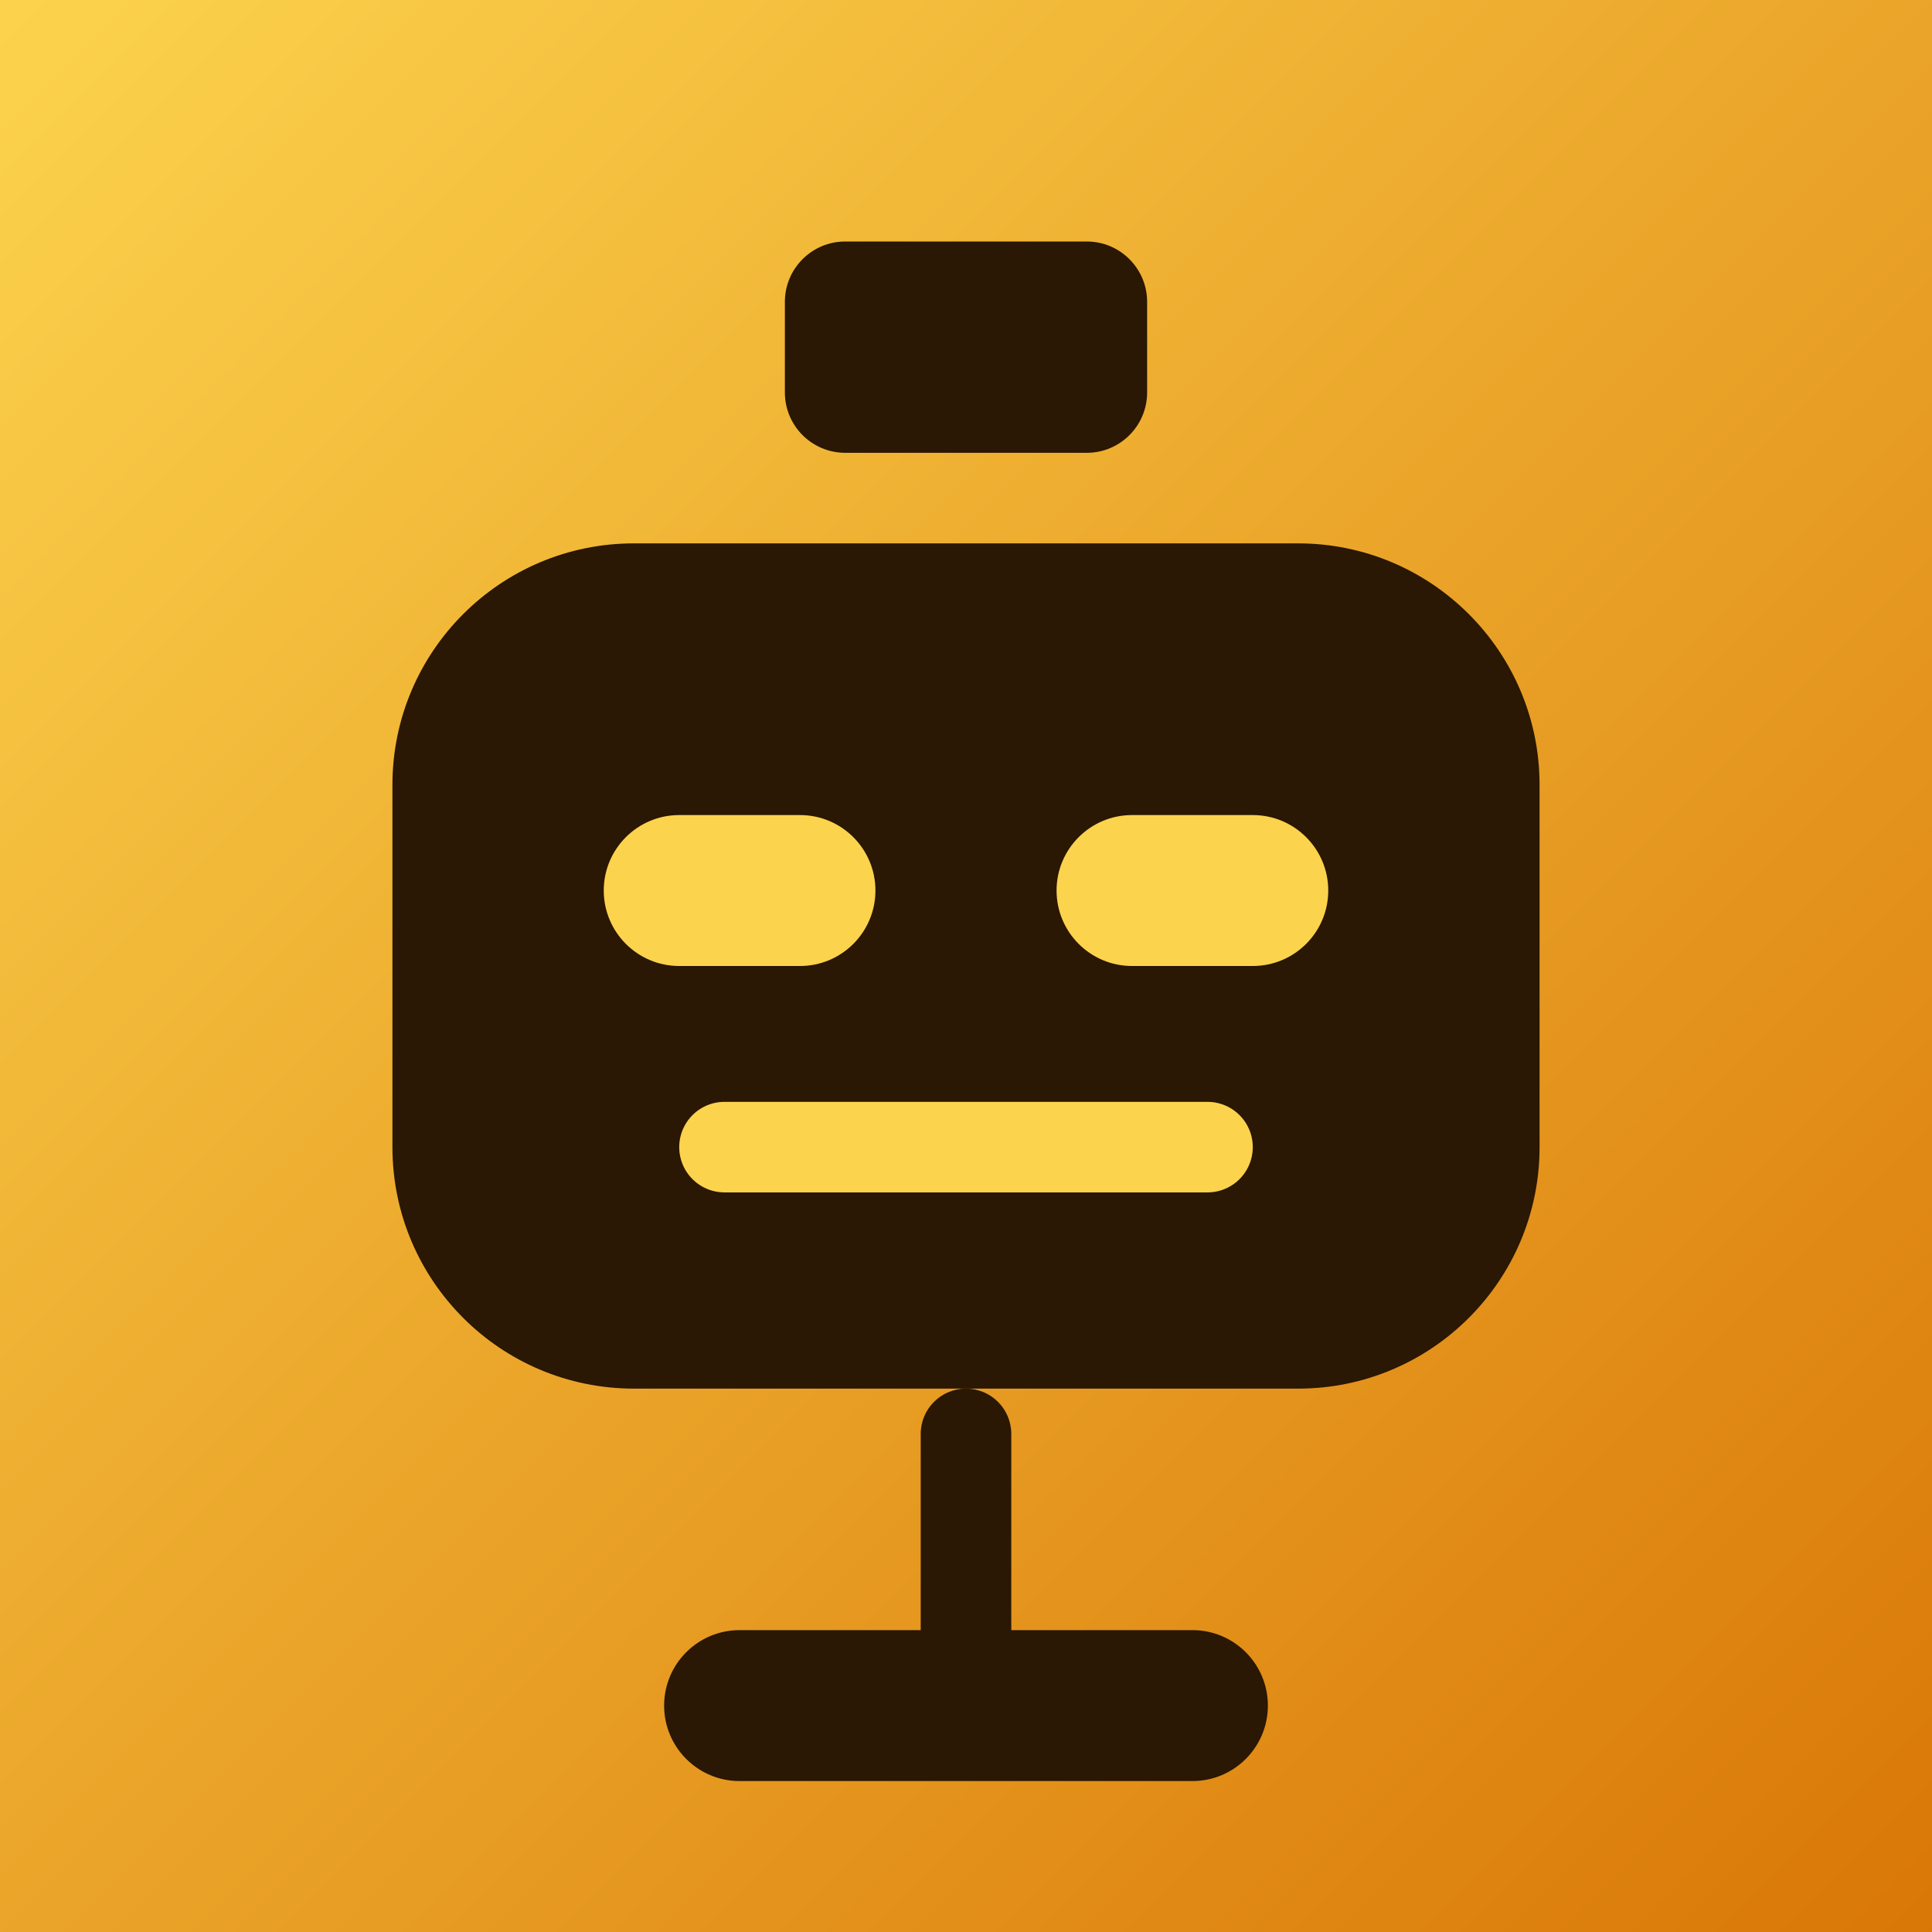
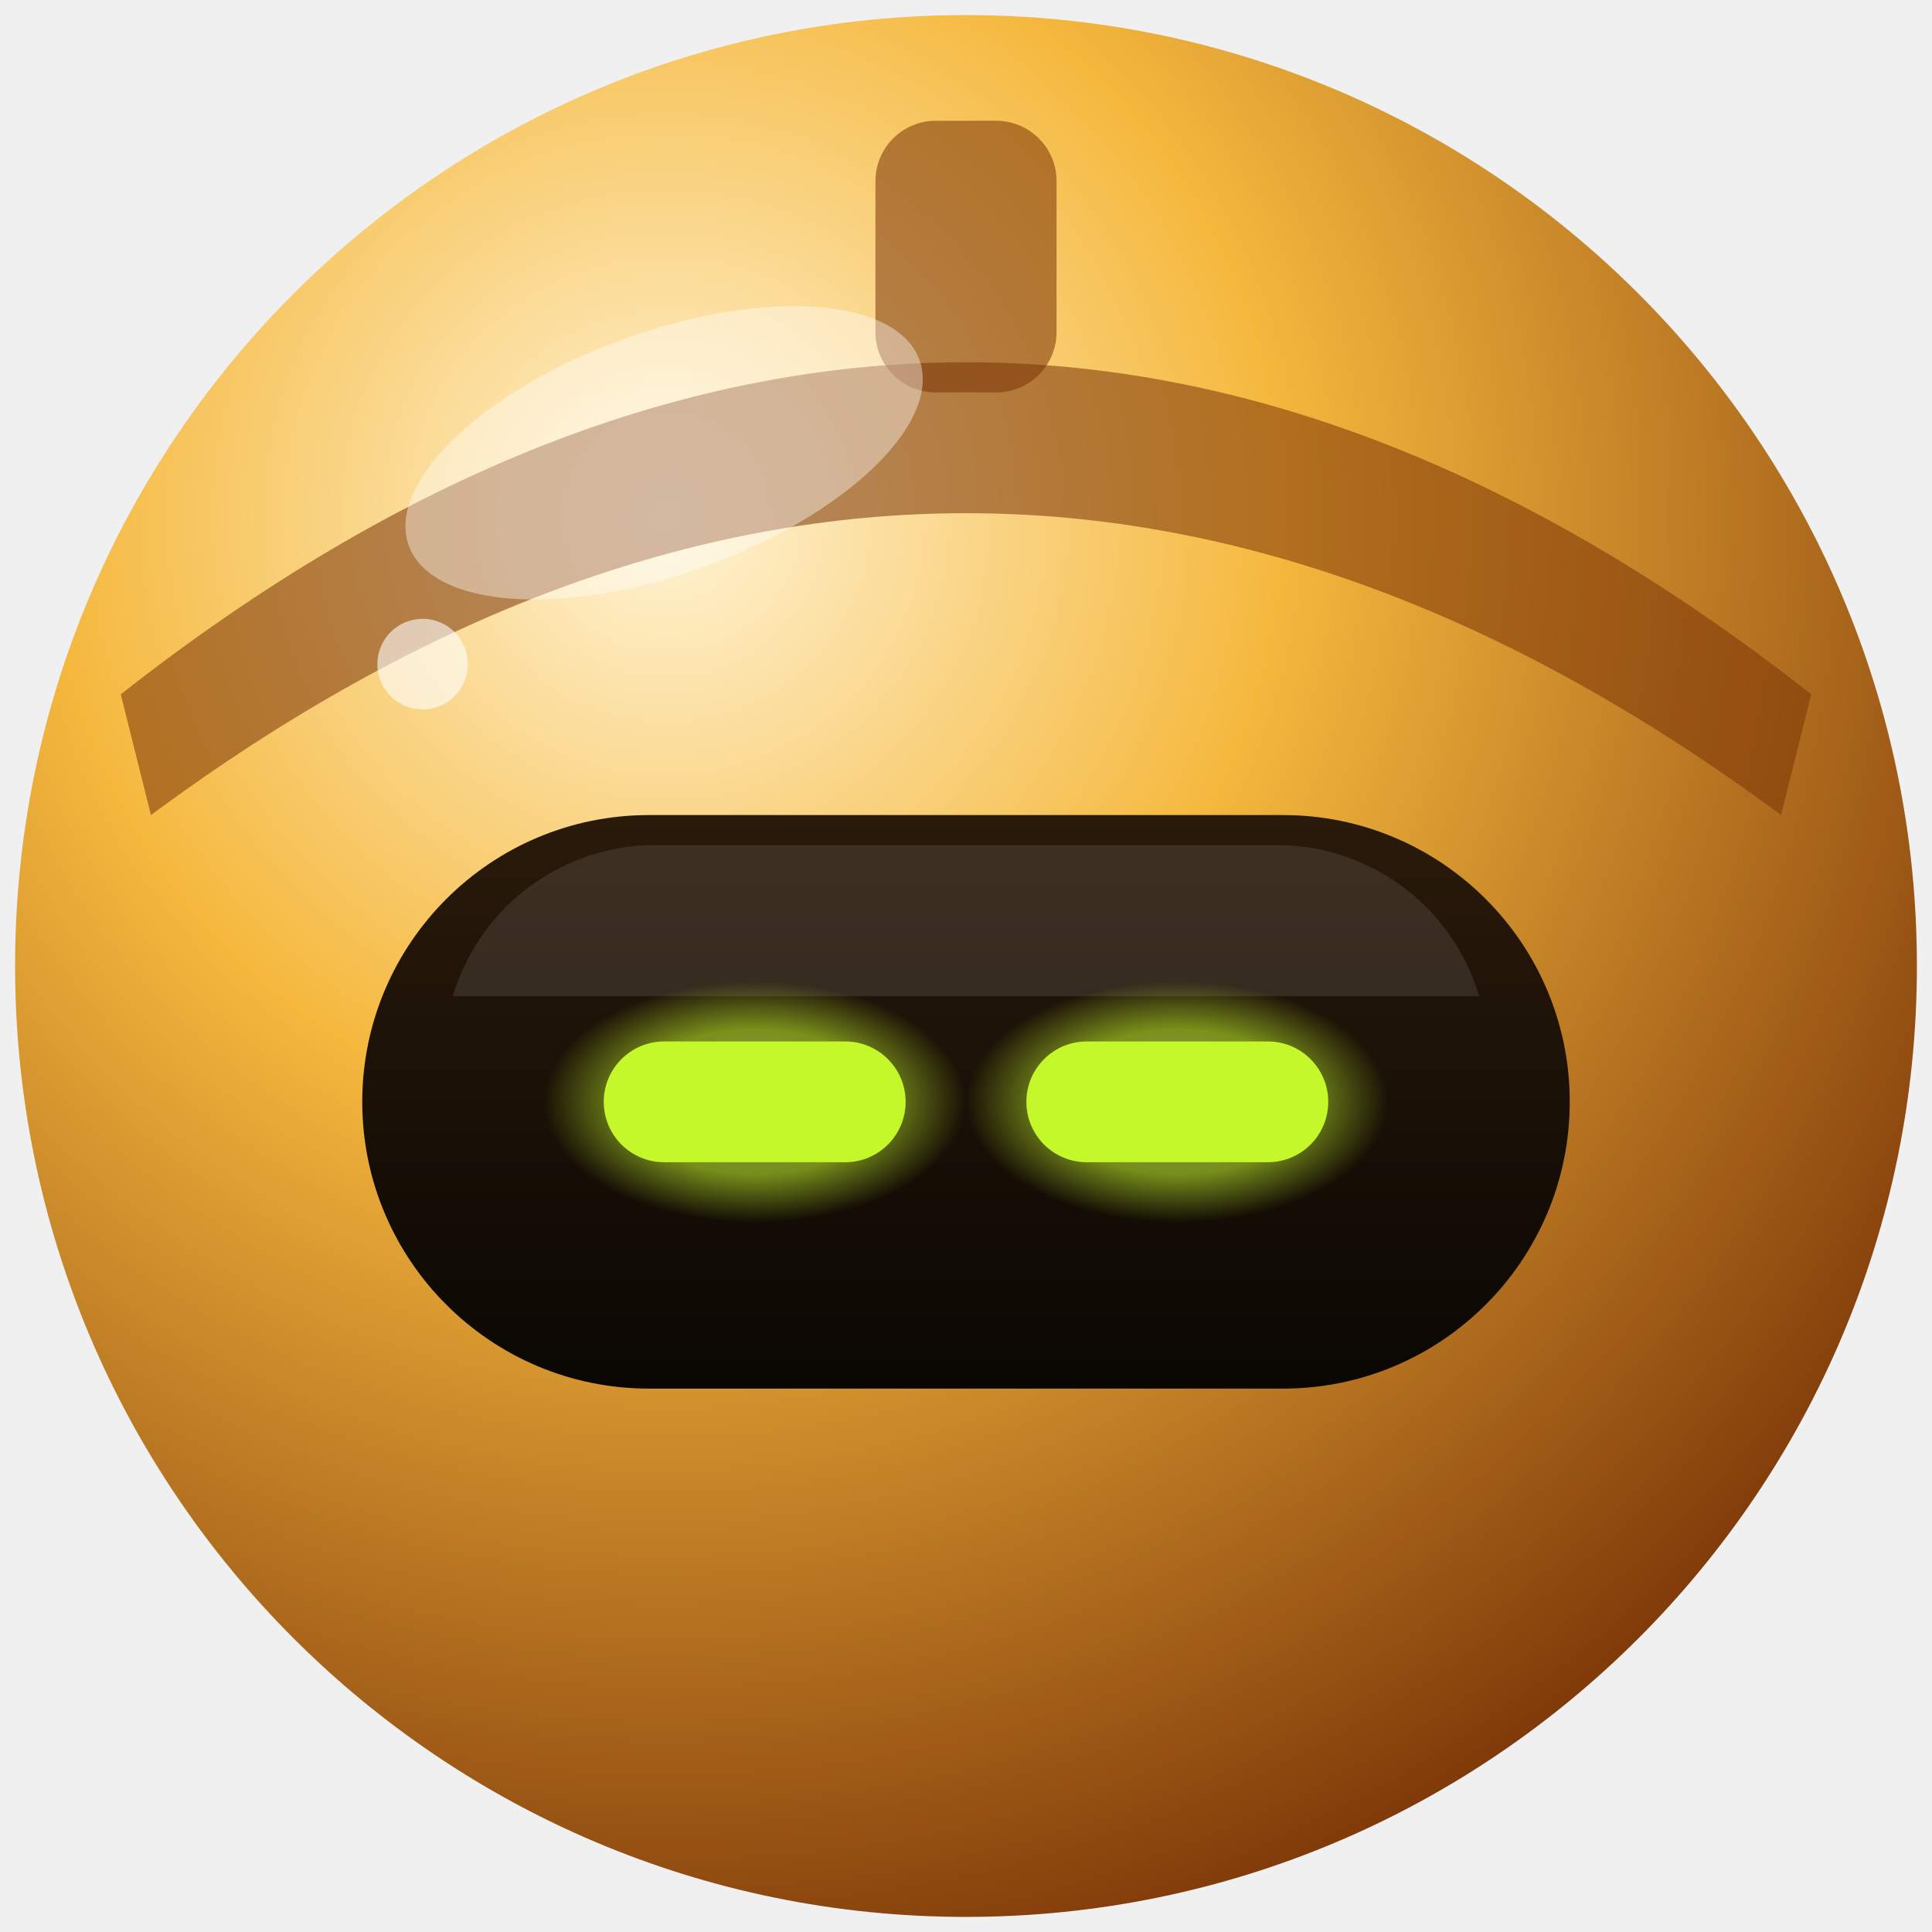
- <svg xmlns="http://www.w3.org/2000/svg" viewBox="0 0 64 64" role="img" aria-label="Forge, the Builder">
+ <svg xmlns="http://www.w3.org/2000/svg" viewBox="0 0 128 128" role="img" aria-label="Forge, the Builder">
  <defs>
-     <linearGradient id="g" x1="0" y1="0" x2="1" y2="1">
-       <stop offset="0" stop-color="#fcd34d" />
-       <stop offset="1" stop-color="#d97706" />
+     <radialGradient id="b" cx="34%" cy="26%" r="82%">
+       <stop offset="0" stop-color="#fff4d6" />
+       <stop offset=".4" stop-color="#f5b83d" />
+       <stop offset="1" stop-color="#7a3306" />
+     </radialGradient>
+     <linearGradient id="v" x1="0" y1="0" x2="0" y2="1">
+       <stop offset="0" stop-color="#2a1a0a" />
+       <stop offset="1" stop-color="#0a0703" />
    </linearGradient>
+     <radialGradient id="e" cx="50%" cy="50%" r="50%">
+       <stop offset="0" stop-color="#f4ffd6" />
+       <stop offset=".6" stop-color="#c5f82a" />
+       <stop offset="1" stop-color="#c5f82a" stop-opacity="0" />
+     </radialGradient>
  </defs>
-   <rect width="64" height="64" fill="url(#g)" />
-   <rect x="13" y="18" width="38" height="28" rx="8" fill="#2a1704" />
-   <rect x="20" y="27" width="9" height="5" rx="2.5" fill="#fcd34d" />
-   <rect x="35" y="27" width="9" height="5" rx="2.5" fill="#fcd34d" />
-   <path d="M24 38 h16" stroke="#fcd34d" stroke-width="3" stroke-linecap="round" />
-   <rect x="26" y="8" width="12" height="7" rx="2" fill="#2a1704" />
-   <rect x="30.5" y="46" width="3" height="10" rx="1.5" fill="#2a1704" />
-   <rect x="22" y="54" width="20" height="5" rx="2.5" fill="#2a1704" />
+   <circle cx="64" cy="64" r="63" fill="url(#b)" />
+   <path d="M8 46Q64 2 120 46L118 54Q64 14 10 54Z" fill="#7a3306" opacity=".55" />
+   <rect x="58" y="8" width="12" height="18" rx="4" fill="#7a3306" opacity=".55" />
+   <rect x="24" y="54" width="80" height="38" rx="19" fill="url(#v)" />
+   <path d="M30 66a14 14 0 0 1 14-10h40a14 14 0 0 1 14 10z" fill="#fff" opacity=".1" />
+   <ellipse cx="50" cy="73" rx="14" ry="8" fill="url(#e)" opacity=".55" />
+   <ellipse cx="78" cy="73" rx="14" ry="8" fill="url(#e)" opacity=".55" />
+   <rect x="40" y="69" width="20" height="8" rx="4" fill="#c5f82a" />
+   <rect x="68" y="69" width="20" height="8" rx="4" fill="#c5f82a" />
+   <ellipse cx="44" cy="30" rx="18" ry="8" fill="#fff" opacity=".4" transform="rotate(-20 44 30)" />
+   <circle cx="28" cy="44" r="3" fill="#fff" opacity=".6" />
</svg>
